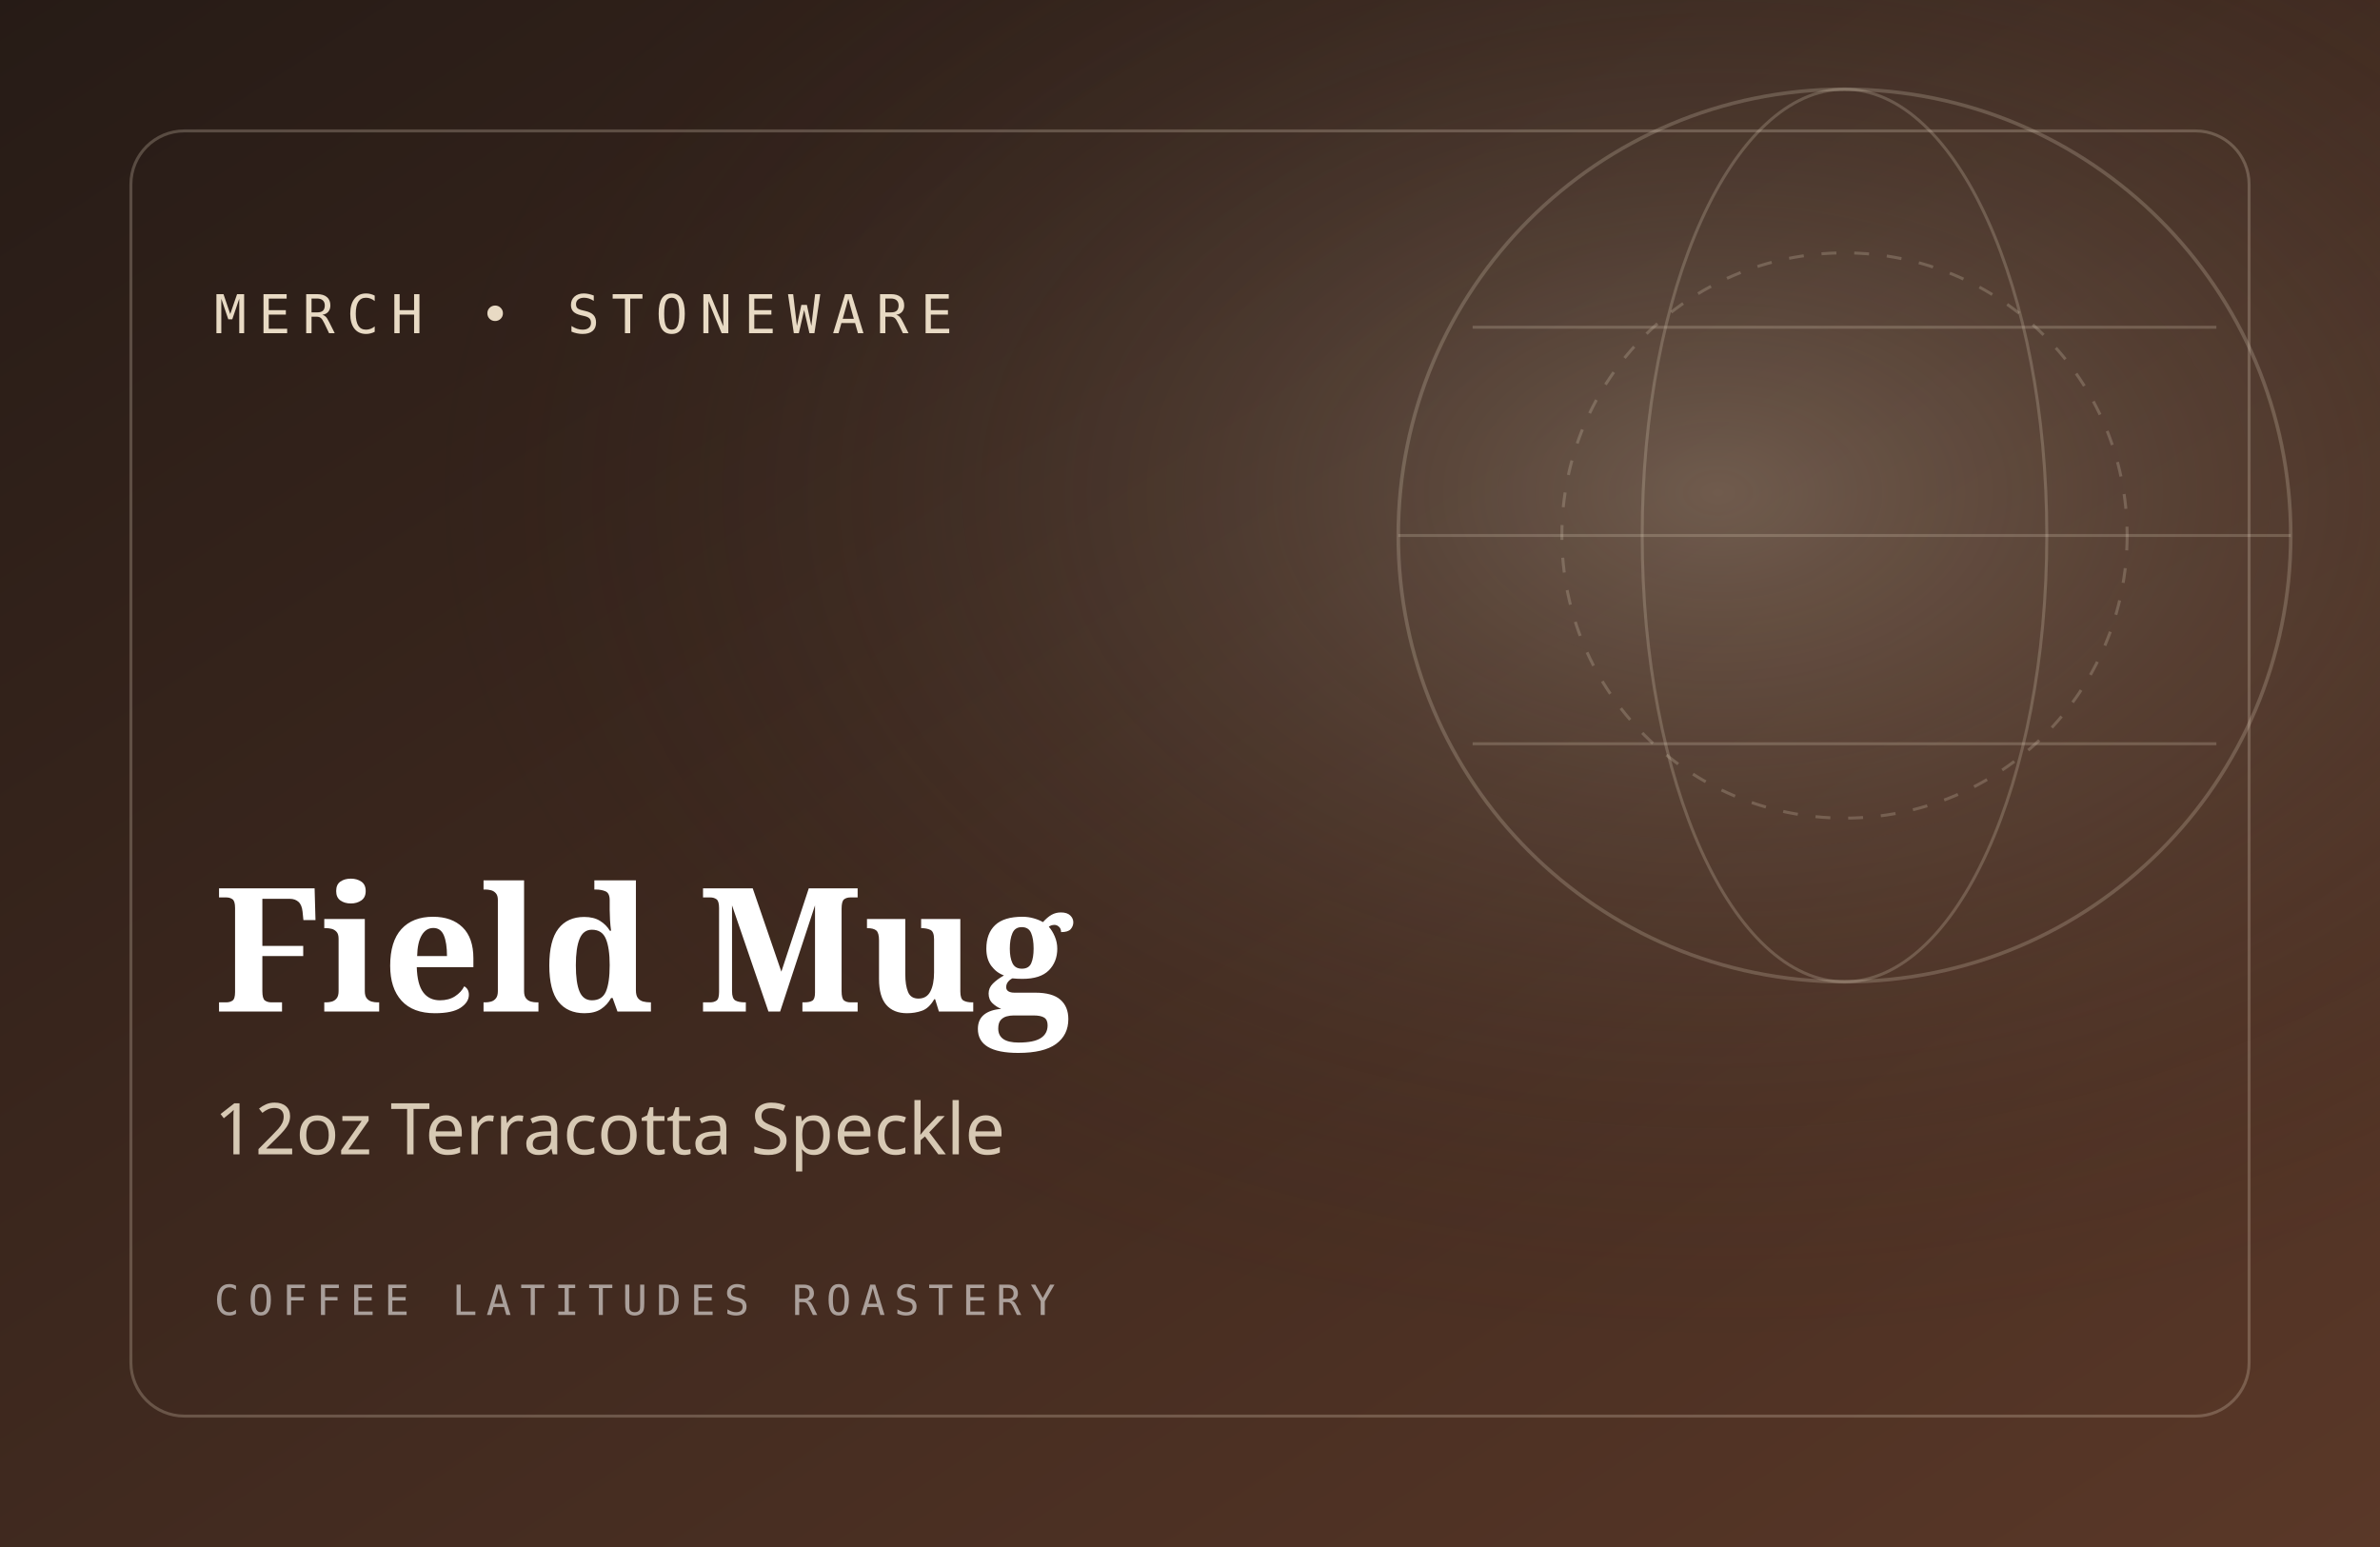
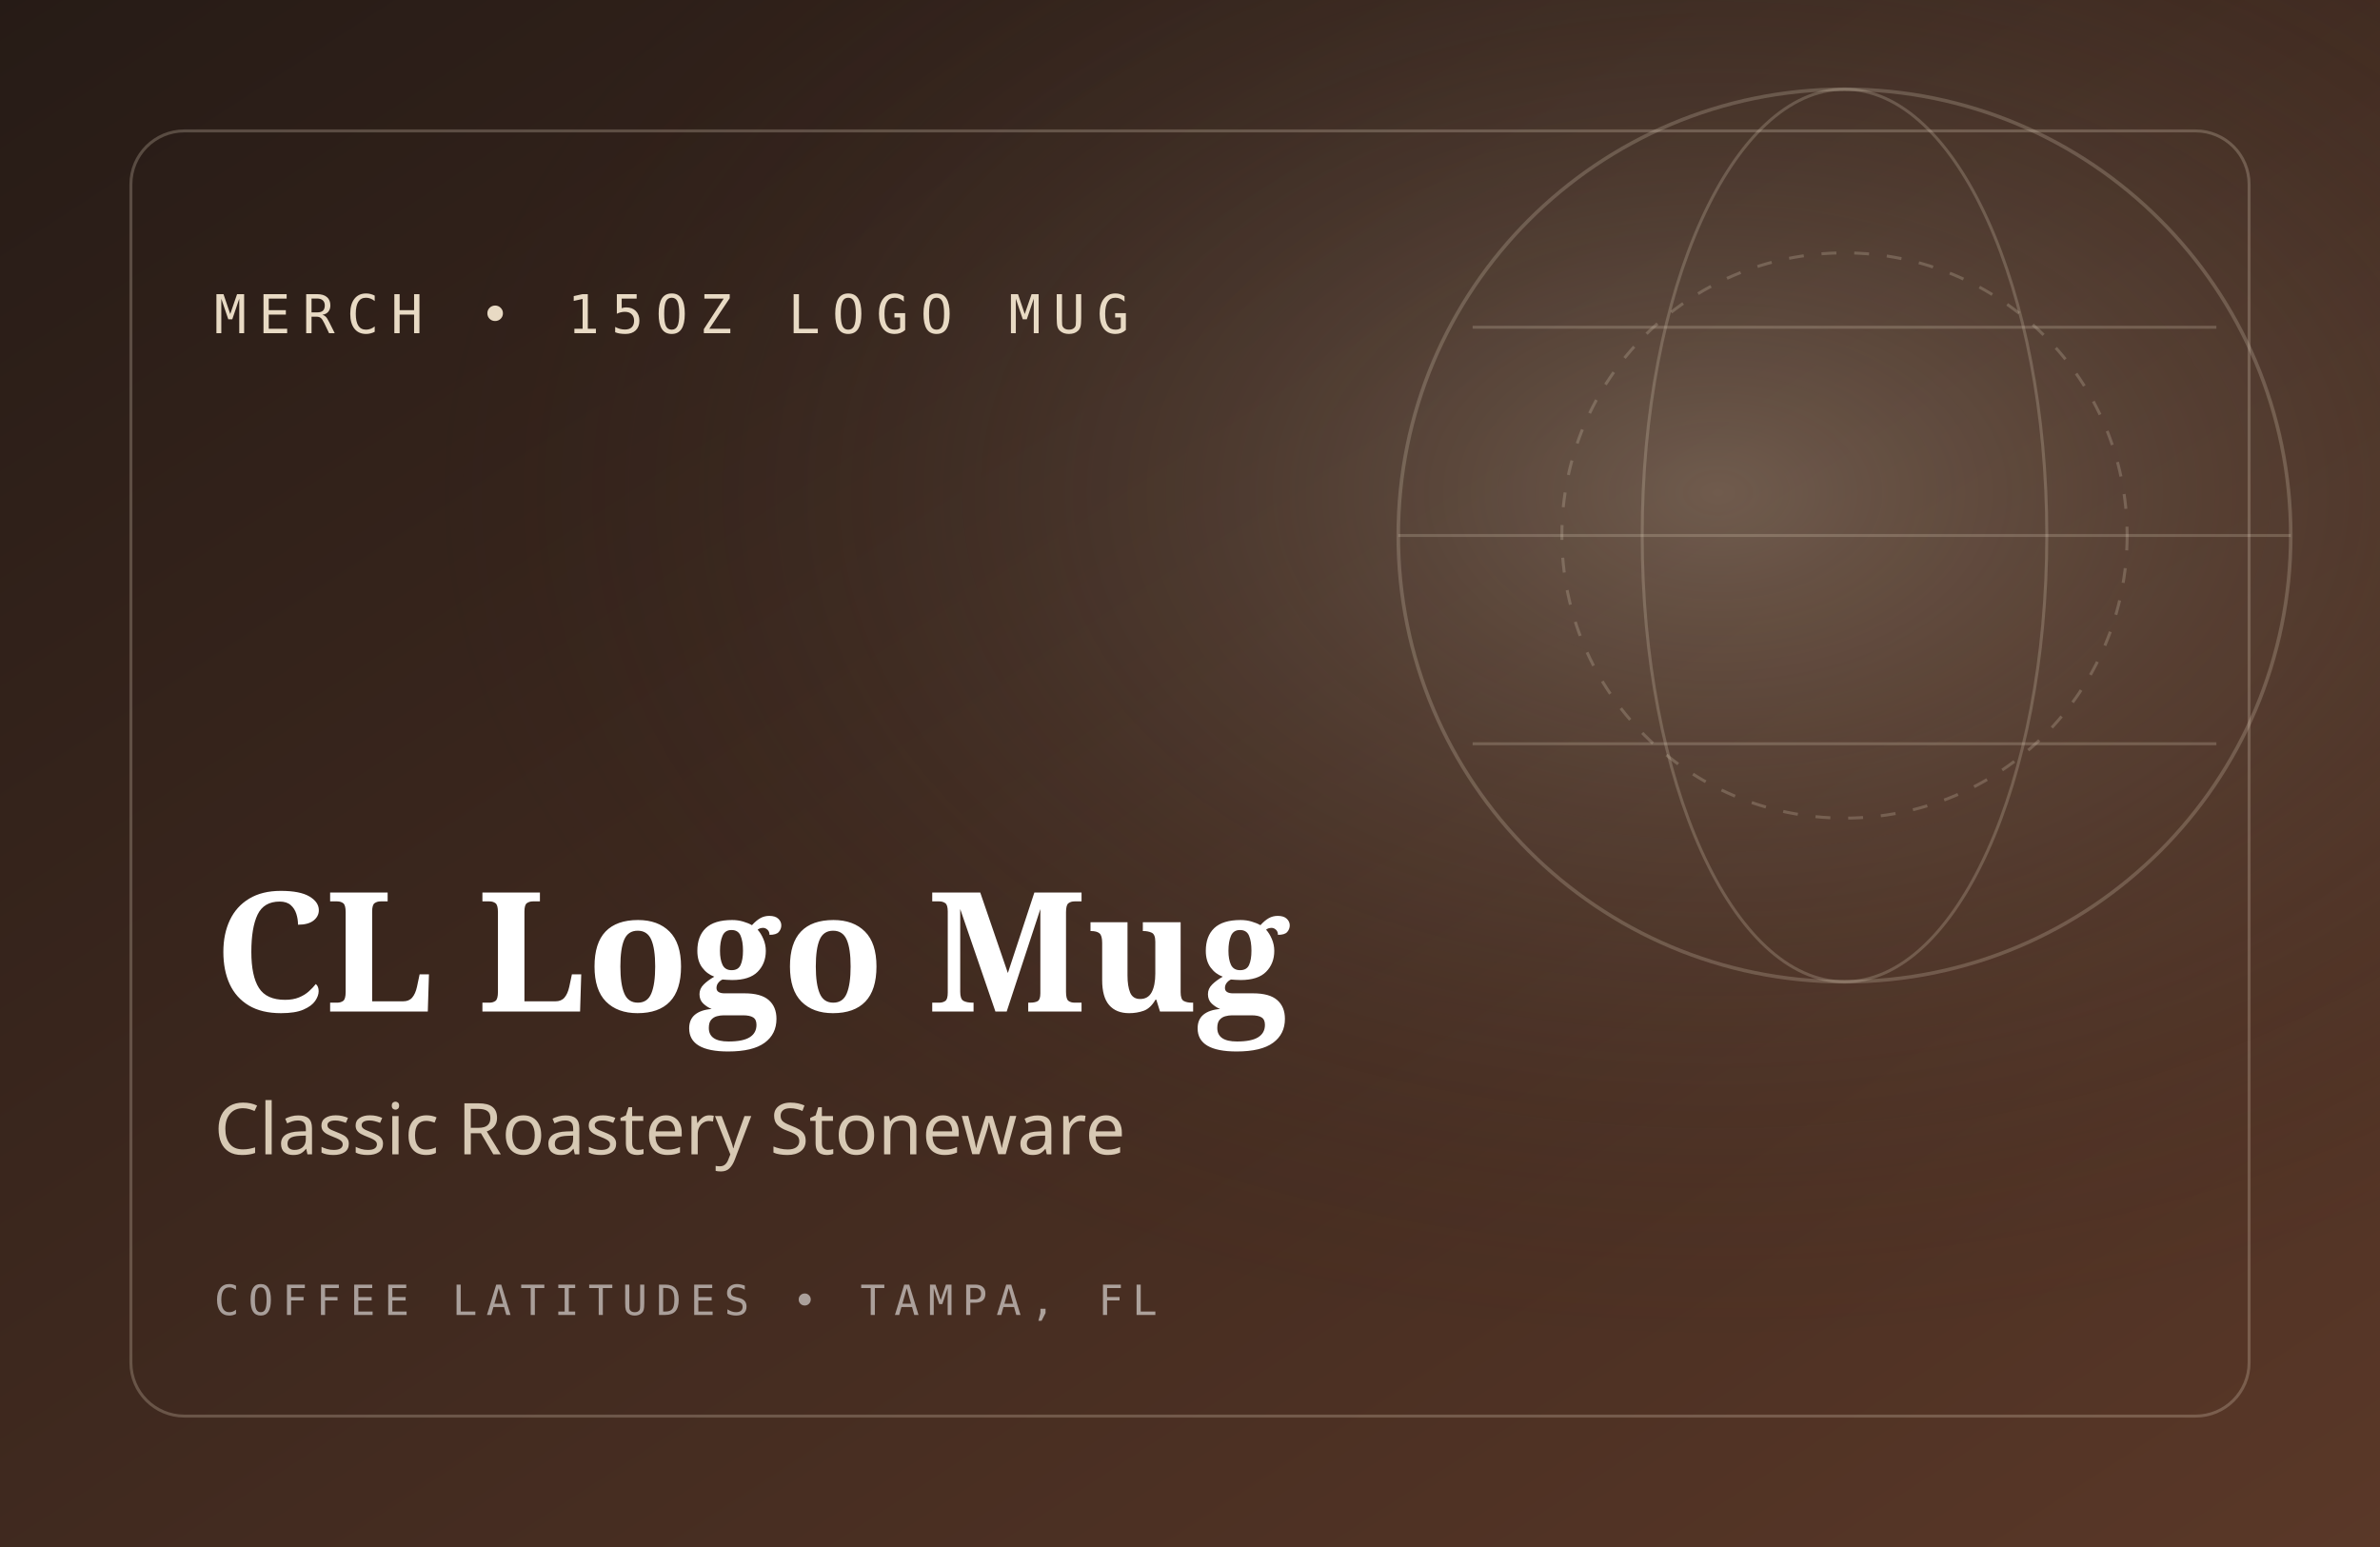
<svg xmlns="http://www.w3.org/2000/svg" viewBox="0 0 800 520" width="800" height="520">
  <defs>
    <linearGradient id="g" x1="0" y1="0" x2="1" y2="1">
      <stop offset="0%" stop-color="#261B16" />
      <stop offset="100%" stop-color="#5A3828" />
    </linearGradient>
    <radialGradient id="glow" cx="72%" cy="32%" r="55%">
      <stop offset="0%" stop-color="#E8DAC4" stop-opacity="0.28" />
      <stop offset="100%" stop-color="#261B16" stop-opacity="0" />
    </radialGradient>
  </defs>
  <rect width="800" height="520" fill="url(#g)" />
  <rect width="800" height="520" fill="url(#glow)" />
  <g stroke="#E8DAC4" stroke-opacity="0.22" fill="none">
    <circle cx="620" cy="180" r="150" stroke-width="1.2" />
    <circle cx="620" cy="180" r="95" stroke-width="1" stroke-dasharray="5 6" />
    <ellipse cx="620" cy="180" rx="68" ry="150" stroke-width="1" />
    <path d="M470 180 H770 M495 110 H745 M495 250 H745" stroke-width="1" />
  </g>
  <rect x="44" y="44" width="712" height="432" rx="18" fill="none" stroke="#E8DAC4" stroke-opacity="0.25" stroke-width="1" />
-   <text x="72" y="112" fill="#E8DAC4" font-family="ui-monospace, monospace" font-size="18" letter-spacing="4">MERCH • STONEWARE</text>
-   <text x="72" y="340" fill="#FFFFFF" font-family="Georgia, serif" font-size="58" font-weight="600">Field Mug</text>
-   <text x="72" y="388" fill="#E8DAC4" font-family="system-ui, sans-serif" font-size="24" opacity="0.9">12oz Terracotta Speckle</text>
-   <text x="72" y="442" fill="#FFFFFF" opacity="0.55" font-family="ui-monospace, monospace" font-size="14" letter-spacing="3">COFFEE LATITUDES ROASTERY</text>
+   <text x="72" y="112" fill="#E8DAC4" font-family="ui-monospace, monospace" font-size="18" letter-spacing="4">MERCH • 15OZ LOGO MUG</text>
+   <text x="72" y="340" fill="#FFFFFF" font-family="Georgia, serif" font-size="56" font-weight="600">CL Logo Mug</text>
+   <text x="72" y="388" fill="#E8DAC4" font-family="system-ui, sans-serif" font-size="24" opacity="0.9">Classic Roastery Stoneware</text>
+   <text x="72" y="442" fill="#FFFFFF" opacity="0.55" font-family="ui-monospace, monospace" font-size="14" letter-spacing="3">COFFEE LATITUDES • TAMPA, FL</text>
</svg>
